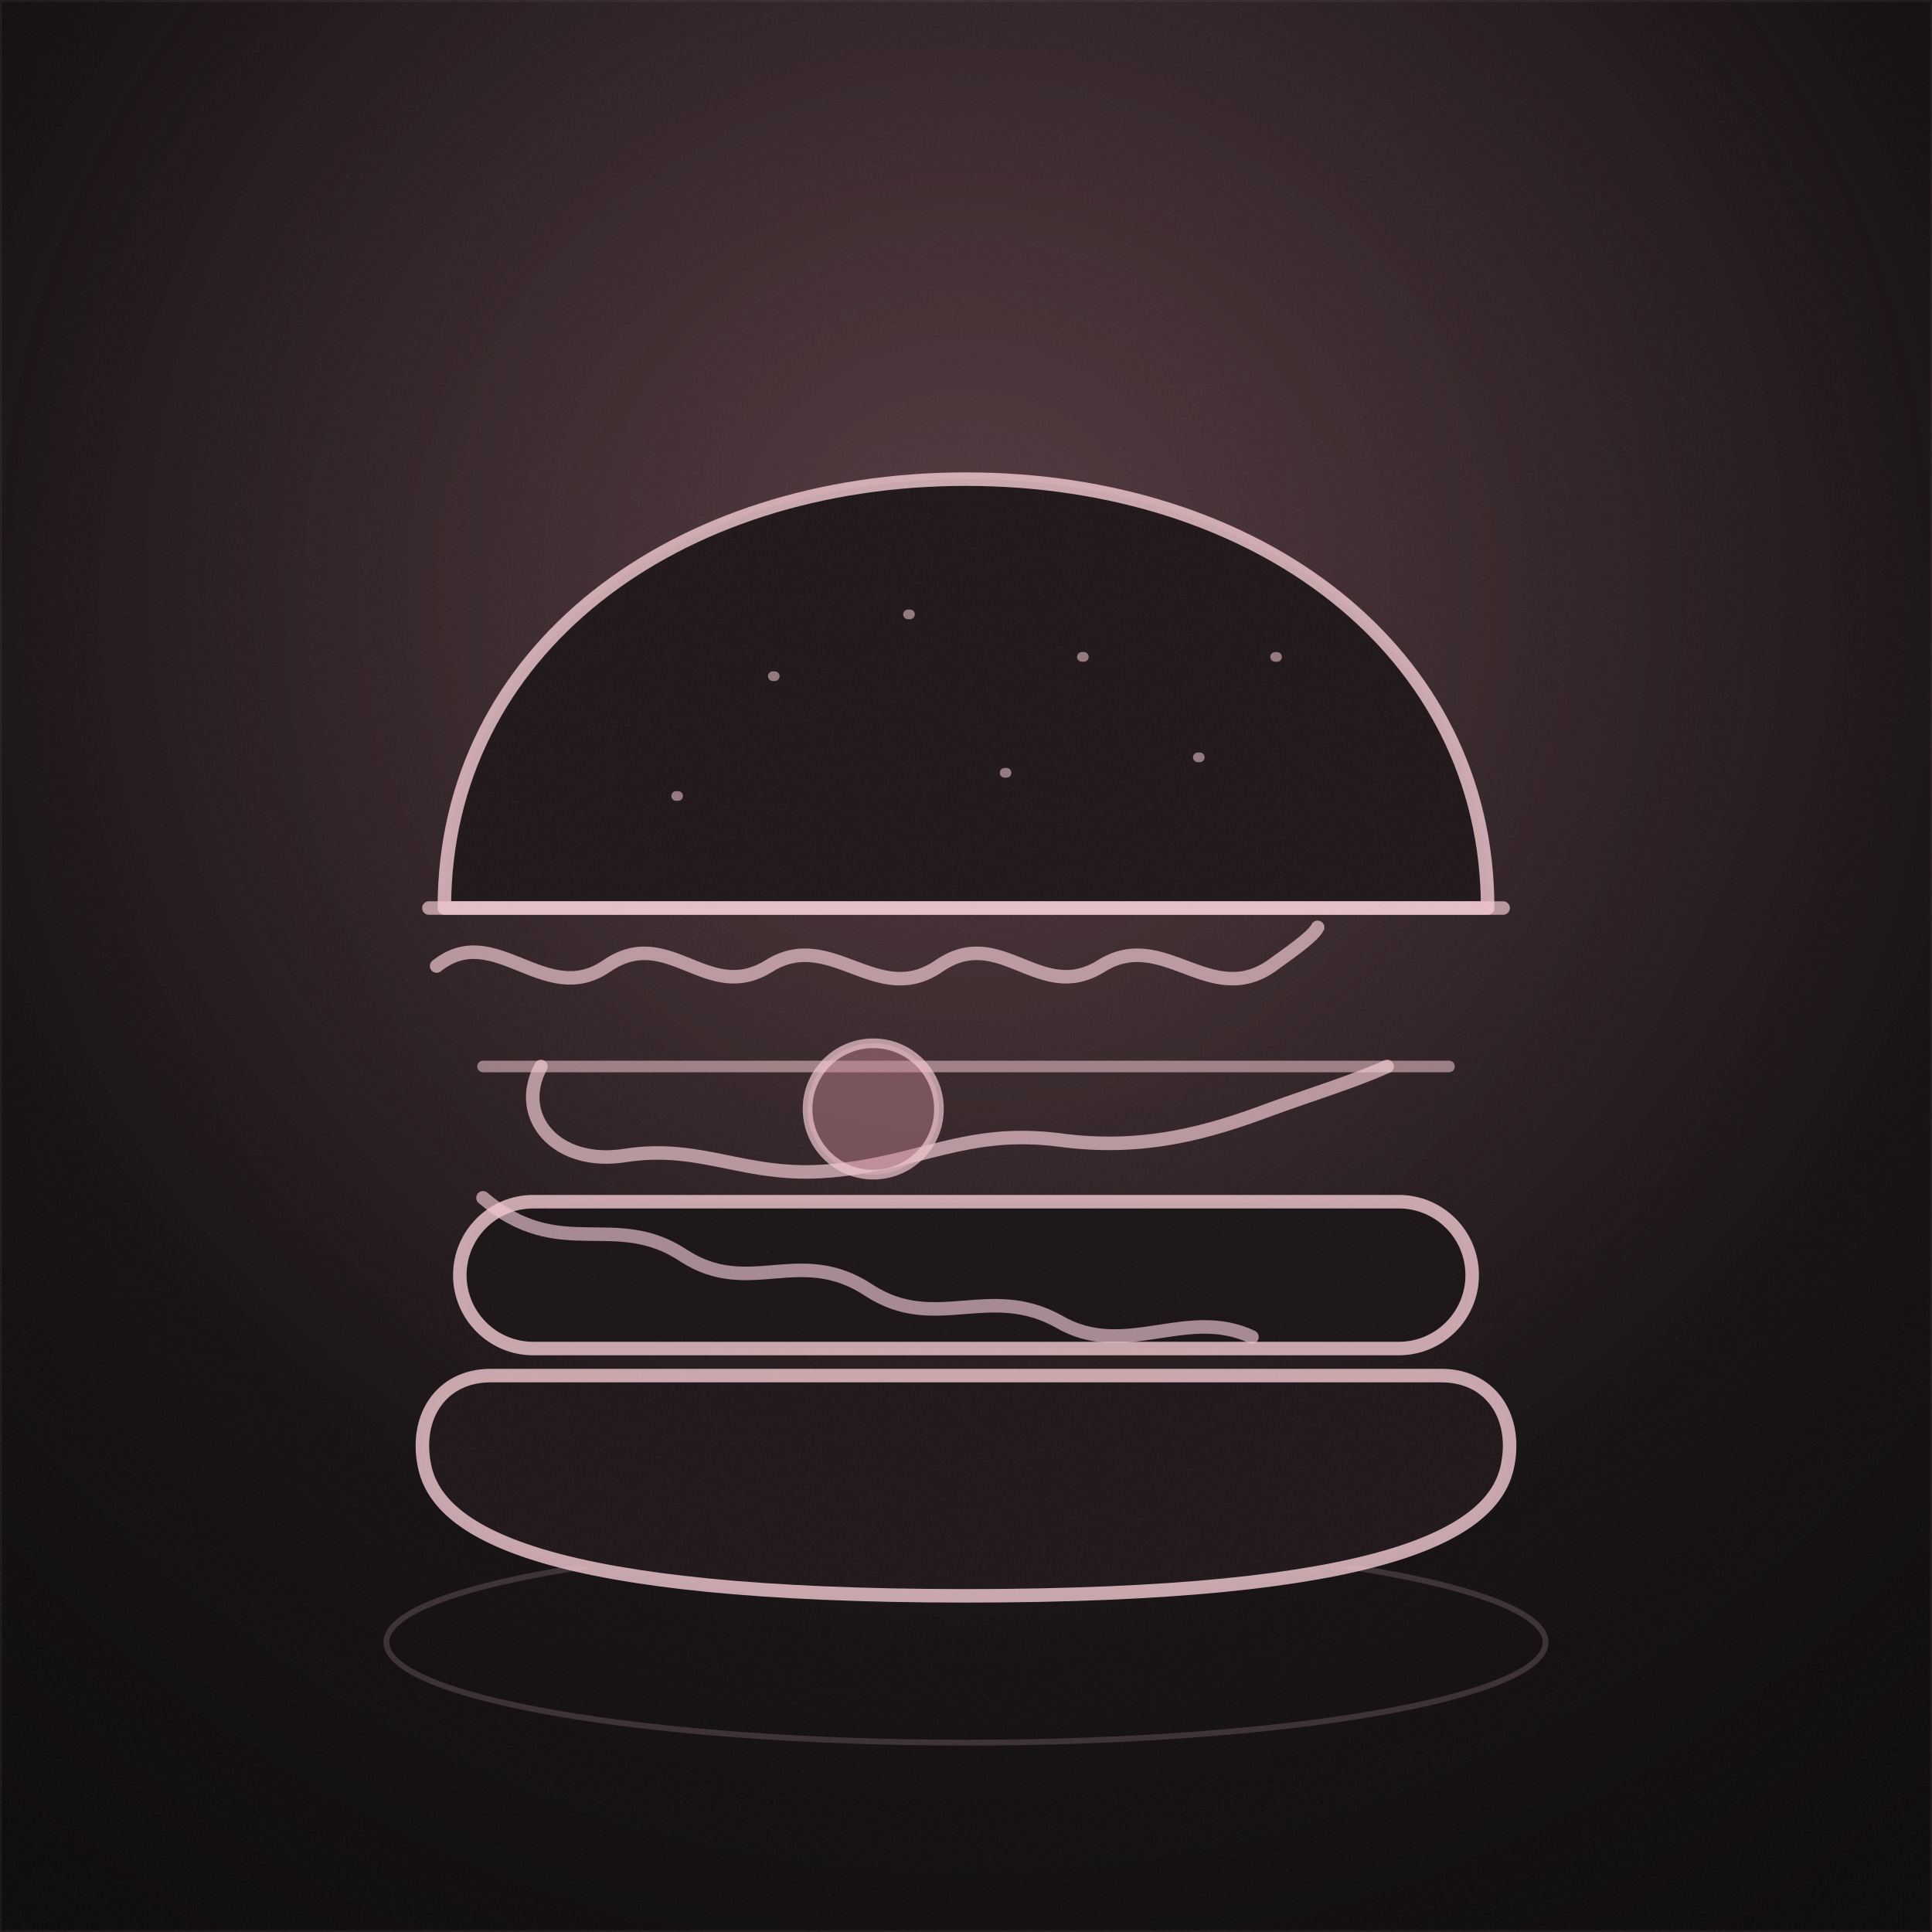
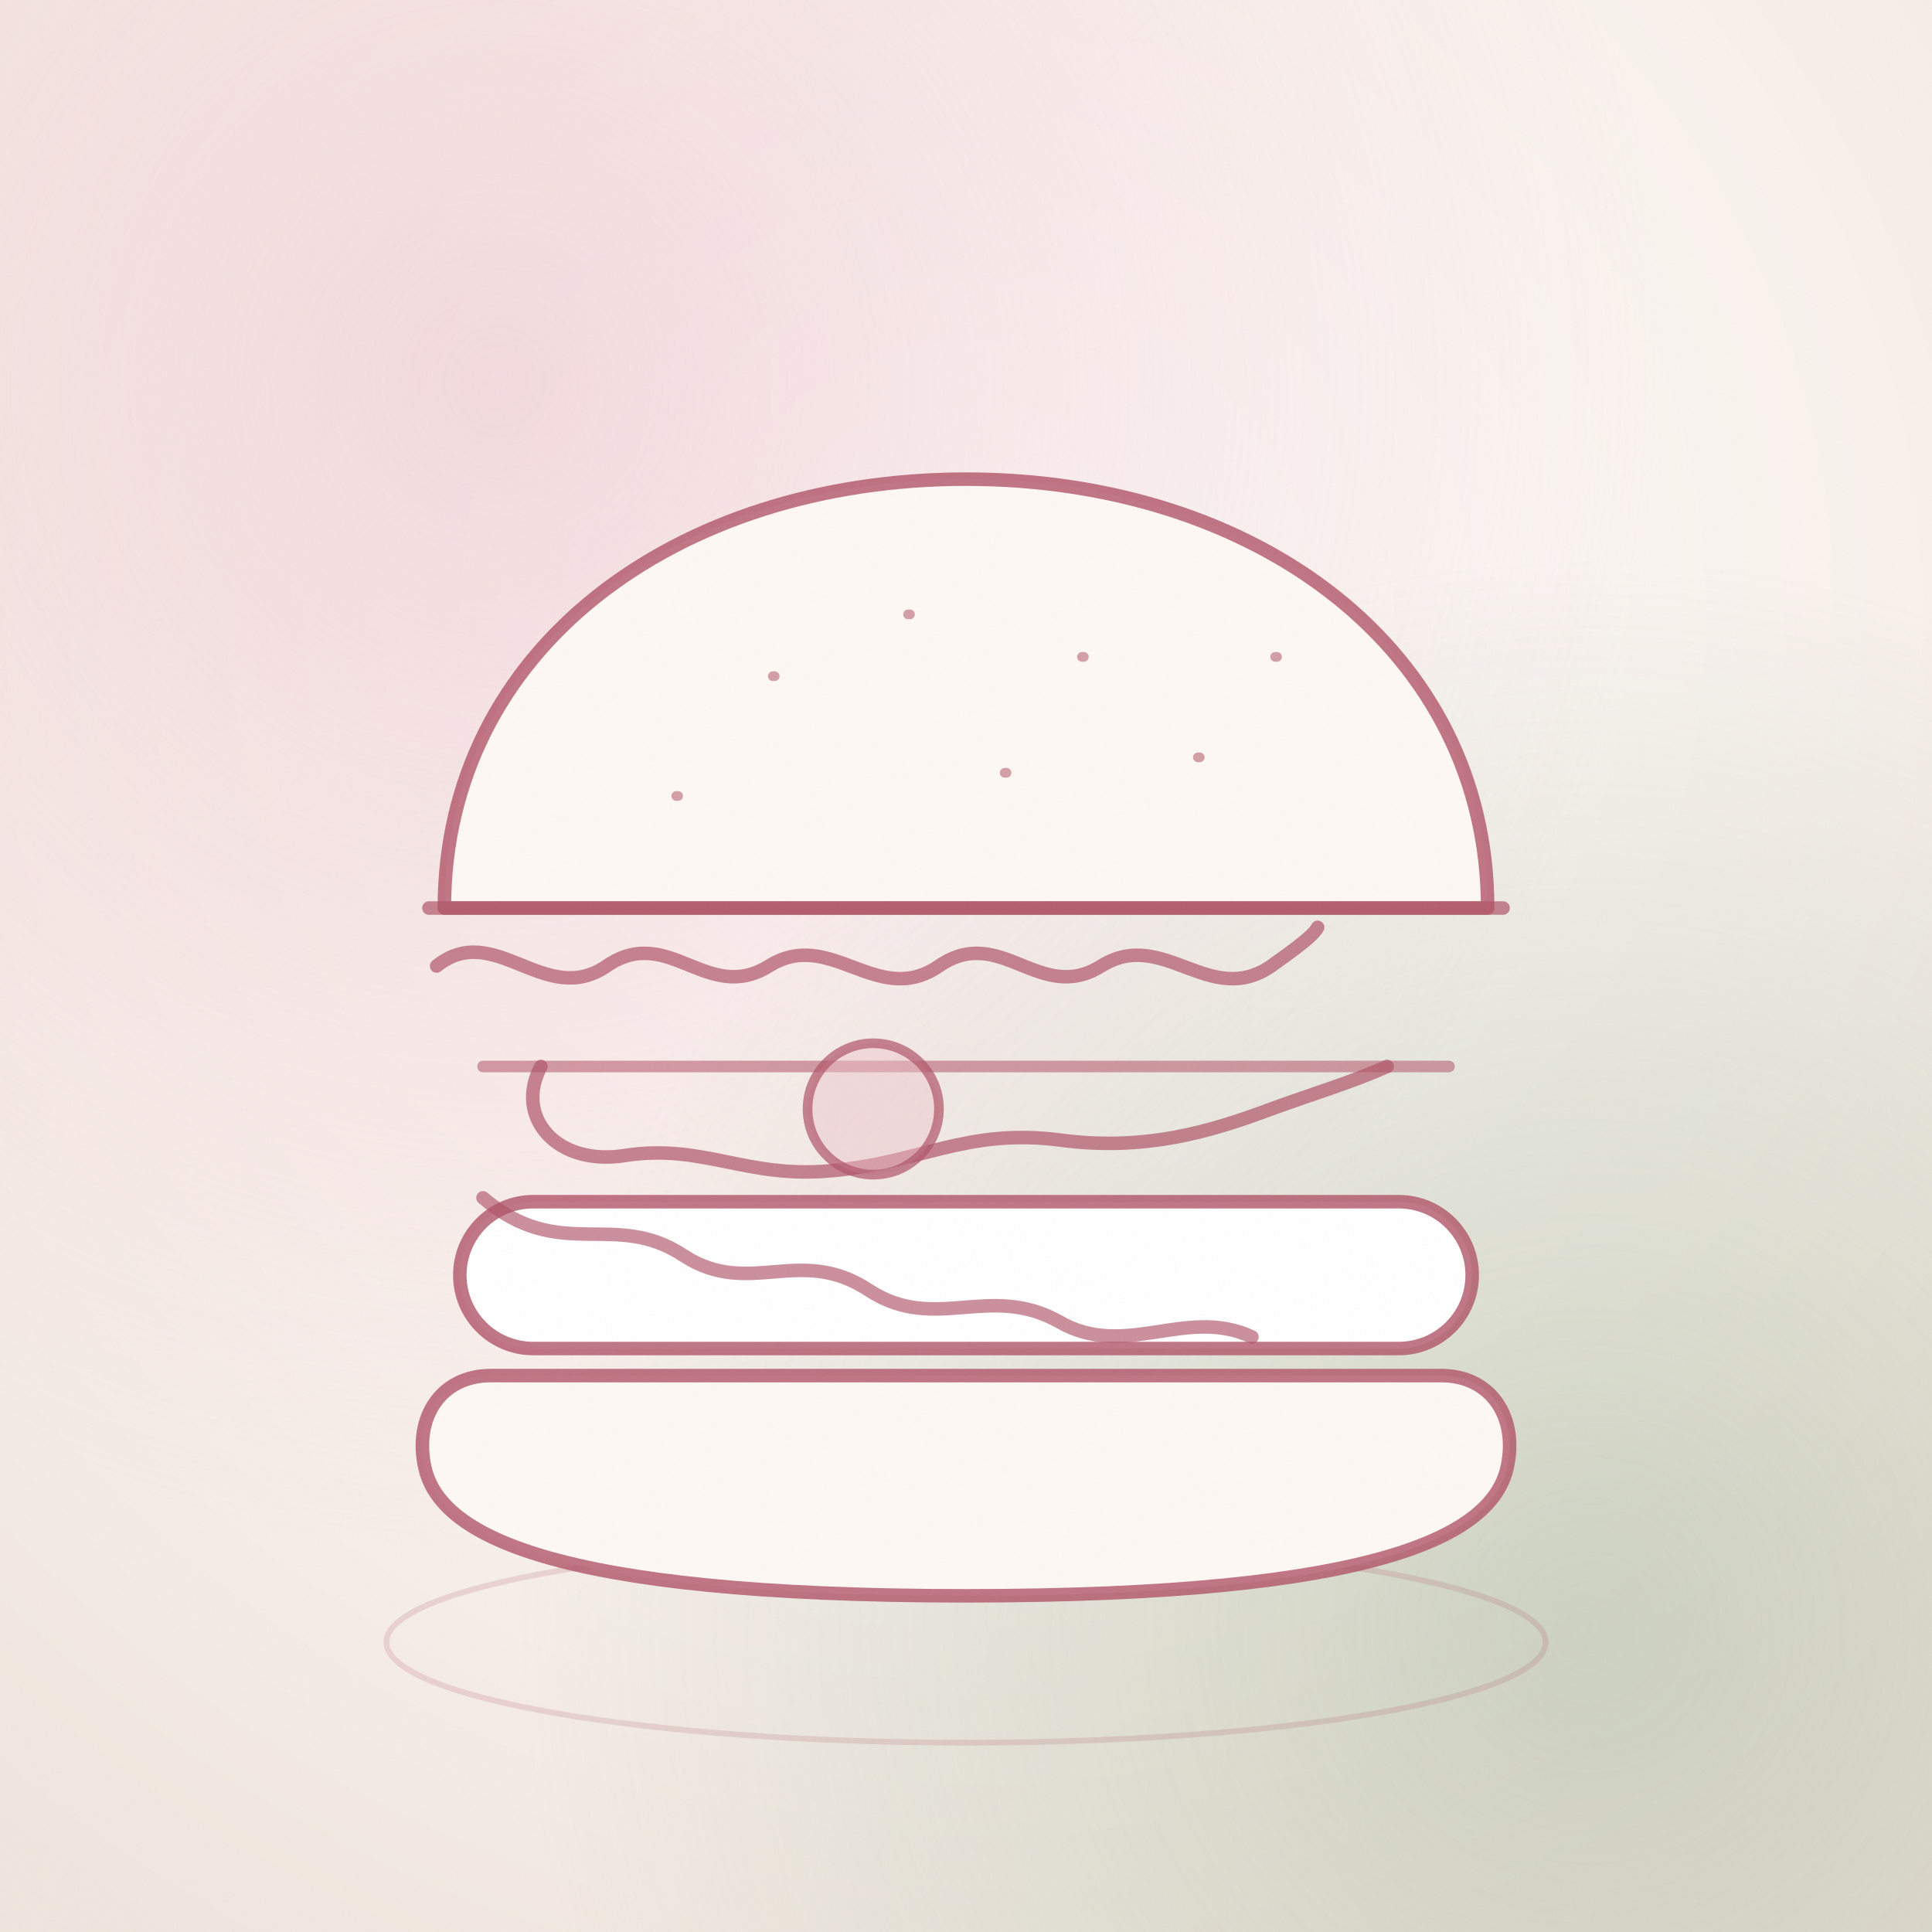
<svg xmlns="http://www.w3.org/2000/svg" viewBox="0 0 1000 1000" preserveAspectRatio="xMidYMid slice" role="img" aria-hidden="true">
  <defs>
-     <radialGradient id="bg" cx="50%" cy="34%" r="78%">
-       <stop offset="0%" stop-color="#241a1d" />
-       <stop offset="55%" stop-color="#171214" />
-       <stop offset="100%" stop-color="#0d0a0b" />
+     <radialGradient id="bg" cx="50%" cy="32%" r="80%">
+       <stop offset="0%" stop-color="#fffdfb" />
+       <stop offset="60%" stop-color="#f8f1ec" />
+       <stop offset="100%" stop-color="#f0e5dd" />
    </radialGradient>
-     <radialGradient id="glow" cx="50%" cy="30%" r="55%">
-       <stop offset="0%" stop-color="#c98793" stop-opacity=".30" />
-       <stop offset="100%" stop-color="#c98793" stop-opacity="0" />
+     <radialGradient id="glow" cx="26%" cy="20%" r="60%">
+       <stop offset="0%" stop-color="#edc3cb" stop-opacity=".55" />
+       <stop offset="100%" stop-color="#edc3cb" stop-opacity="0" />
+     </radialGradient>
+     <radialGradient id="leaf" cx="82%" cy="84%" r="55%">
+       <stop offset="0%" stop-color="#8fa887" stop-opacity=".40" />
+       <stop offset="100%" stop-color="#8fa887" stop-opacity="0" />
    </radialGradient>
    <linearGradient id="sheen" x1="0" y1="0" x2="0" y2="1">
-       <stop offset="0%" stop-color="#f3cad2" stop-opacity=".22" />
-       <stop offset="100%" stop-color="#f3cad2" stop-opacity=".04" />
+       <stop offset="0%" stop-color="#ffffff" stop-opacity=".85" />
+       <stop offset="100%" stop-color="#ffffff" stop-opacity=".2" />
    </linearGradient>
    <filter id="grain" x="0" y="0" width="100%" height="100%">
      <feTurbulence type="fractalNoise" baseFrequency="0.9" numOctaves="3" seed="7" />
      <feColorMatrix type="saturate" values="0" />
      <feComponentTransfer>
-         <feFuncA type="linear" slope="0.055" />
+         <feFuncA type="linear" slope="0.045" />
      </feComponentTransfer>
    </filter>
    <filter id="soft" x="-30%" y="-30%" width="160%" height="160%">
      <feGaussianBlur stdDeviation="16" />
    </filter>
  </defs>
  <rect width="1000" height="1000" fill="url(#bg)" />
  <rect width="1000" height="1000" fill="url(#glow)" />
-   <g stroke="#f3cad2" fill="none" stroke-linecap="round" stroke-linejoin="round">
+   <rect width="1000" height="1000" fill="url(#leaf)" />
+   <g stroke="#b05467" fill="none" stroke-linecap="round" stroke-linejoin="round">
    <ellipse cx="500" cy="850" rx="300" ry="52" stroke-opacity=".18" stroke-width="3" />
-     <path d="M230 470c0-134 120-222 270-222s270 88 270 222z" fill="#1f1719" stroke-opacity=".8" stroke-width="7" />
+     <path d="M230 470c0-134 120-222 270-222s270 88 270 222z" fill="#fdf8f4" stroke-opacity=".8" stroke-width="7" />
    <g stroke-opacity=".55" stroke-width="5">
      <path d="M400 350h1M470 318h1M560 340h1M620 392h1M350 412h1M520 400h1M660 340h1" />
    </g>
    <path d="M222 470h556" stroke-opacity=".7" stroke-width="7" />
    <path d="M226 500c30-24 56 22 88 0s52 20 84 0 56 22 88 0 52 20 84 0 56 22 88 0c14-10 22-16 24-20" stroke-opacity=".7" stroke-width="7" />
    <path d="M250 552h500" stroke-opacity=".55" stroke-width="6" />
    <path d="M280 552c-14 26 8 52 44 46 40-6 62 12 106 8 46-4 70-22 118-16 44 6 78-4 110-16 22-8 42-14 60-22" stroke-opacity=".7" stroke-width="7" />
-     <circle cx="452" cy="574" r="34" fill="#c98793" fill-opacity=".45" stroke-opacity=".7" stroke-width="5" />
-     <rect x="238" y="622" width="524" height="76" rx="38" fill="#1b1416" stroke-opacity=".8" stroke-width="7" />
+     <circle cx="452" cy="574" r="34" fill="#edc3cb" fill-opacity=".45" stroke-opacity=".7" stroke-width="5" />
+     <rect x="238" y="622" width="524" height="76" rx="38" fill="#ffffff" stroke-opacity=".8" stroke-width="7" />
    <path d="M250 620c40 34 68 6 104 30 34 22 60-6 96 18 34 22 62-4 98 16 34 20 66-8 100 8" stroke-opacity=".65" stroke-width="7" />
-     <path d="M254 712h492c26 0 40 22 34 48-8 34-64 66-280 66s-272-32-280-66c-6-26 8-48 34-48z" fill="#1f1719" stroke-opacity=".8" stroke-width="7" />
+     <path d="M254 712h492c26 0 40 22 34 48-8 34-64 66-280 66s-272-32-280-66c-6-26 8-48 34-48z" fill="#fdf8f4" stroke-opacity=".8" stroke-width="7" />
  </g>
-   <rect width="1000" height="1000" filter="url(#grain)" opacity=".85" />
-   <rect width="1000" height="1000" fill="none" stroke="#f3cad2" stroke-opacity=".06" stroke-width="2" />
+   <rect width="1000" height="1000" filter="url(#grain)" opacity=".7" />
</svg>
